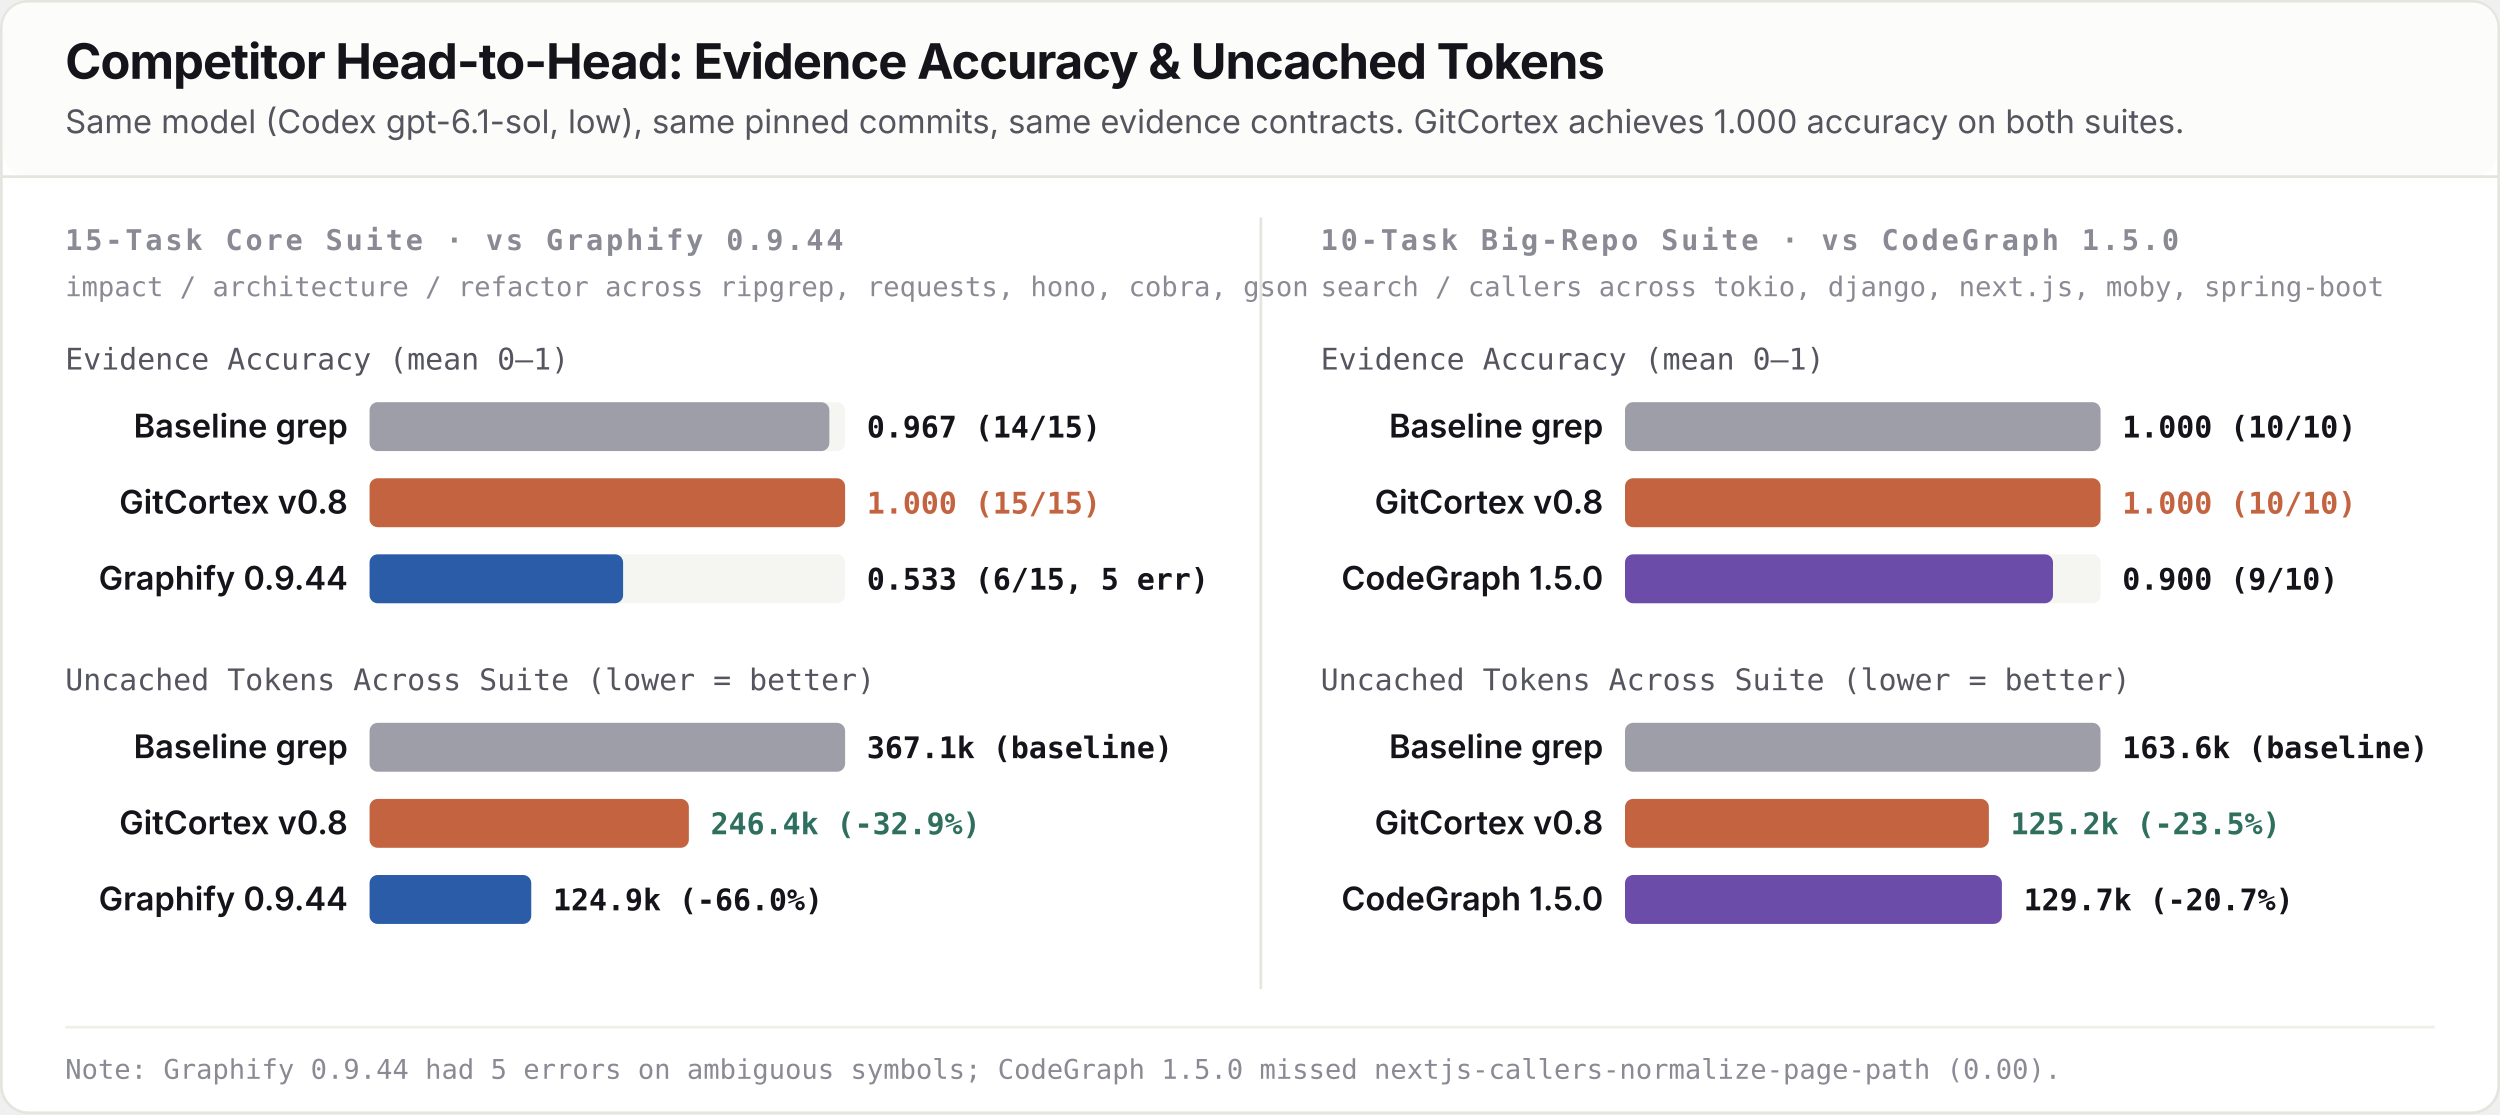
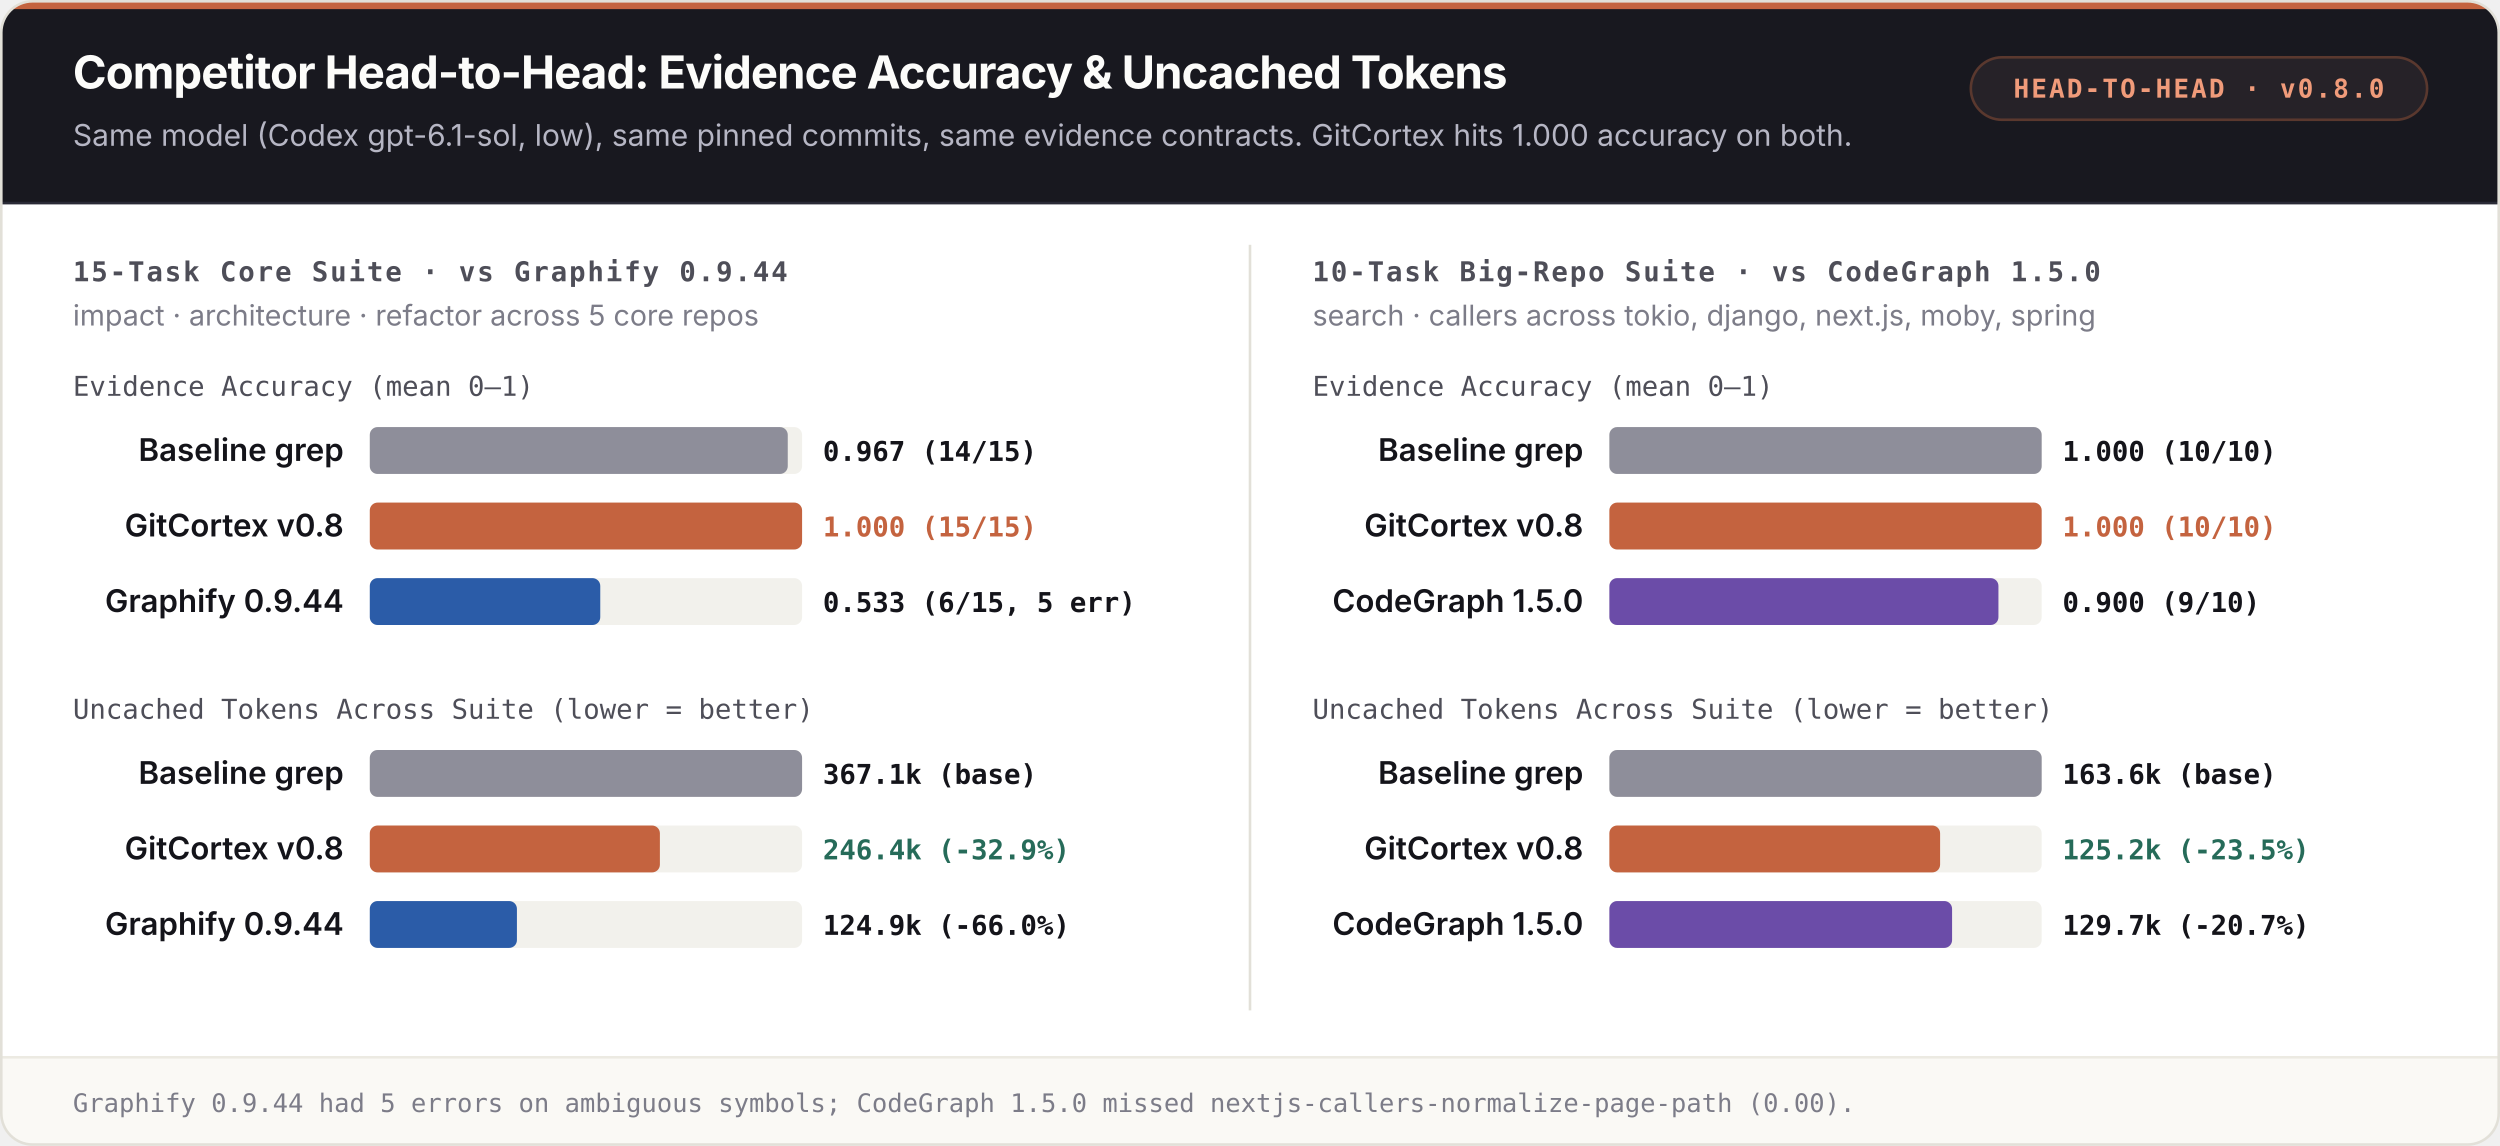
- <svg xmlns="http://www.w3.org/2000/svg" viewBox="0 0 920 410" width="920" height="410" role="img" aria-label="Competitor Head-to-Head: Evidence Accuracy &amp; Uncached Tokens">
+ <svg xmlns="http://www.w3.org/2000/svg" viewBox="0 0 960 440" width="960" height="440" role="img" aria-label="Competitor Head-to-Head: Evidence Accuracy &amp; Uncached Tokens">
+   <defs>
+     <clipPath id="clip-competitors">
+       <rect x="0.5" y="0.5" width="959" height="439" rx="12" />
+     </clipPath>
+   </defs>
  <style>
-     .t-title { font-family: 'Space Grotesk', -apple-system, BlinkMacSystemFont, 'Segoe UI', system-ui, sans-serif; font-size: 18px; font-weight: 700; fill: #14141A; letter-spacing: -0.02em; }
-     .t-sub { font-family: 'Space Grotesk', -apple-system, BlinkMacSystemFont, 'Segoe UI', system-ui, sans-serif; font-size: 12px; fill: #55555F; }
-     .t-sec { font-family: 'IBM Plex Mono', ui-monospace, 'SF Mono', Menlo, Consolas, monospace; font-size: 10.5px; font-weight: 600; fill: #8A8A94; letter-spacing: 0.1em; text-transform: uppercase; }
+     .t-title { font-family: 'Space Grotesk', -apple-system, BlinkMacSystemFont, 'Segoe UI', system-ui, sans-serif; font-size: 17.5px; font-weight: 700; fill: #FCFCFA; letter-spacing: -0.02em; }
+     .t-sub { font-family: 'Space Grotesk', -apple-system, BlinkMacSystemFont, 'Segoe UI', system-ui, sans-serif; font-size: 11.5px; fill: #B6B6C4; }
+     .t-pill { font-family: 'IBM Plex Mono', ui-monospace, 'SF Mono', Menlo, Consolas, monospace; font-size: 10px; font-weight: 600; fill: #F09B7A; letter-spacing: 0.08em; }
+     .t-sec { font-family: 'IBM Plex Mono', ui-monospace, 'SF Mono', Menlo, Consolas, monospace; font-size: 10.5px; font-weight: 700; fill: #4E4E58; letter-spacing: 0.07em; text-transform: uppercase; }
+     .t-sec-sub { font-family: 'Space Grotesk', -apple-system, BlinkMacSystemFont, 'Segoe UI', system-ui, sans-serif; font-size: 11px; fill: #7C7C88; }
    .t-lbl { font-family: 'Space Grotesk', -apple-system, BlinkMacSystemFont, 'Segoe UI', system-ui, sans-serif; font-size: 12px; font-weight: 600; fill: #14141A; }
-     .t-lbl2 { font-family: 'IBM Plex Mono', ui-monospace, 'SF Mono', Menlo, Consolas, monospace; font-size: 11px; fill: #55555F; }
-     .t-val { font-family: 'IBM Plex Mono', ui-monospace, 'SF Mono', Menlo, Consolas, monospace; font-size: 11px; font-weight: 600; fill: #14141A; }
-     .t-val-b { font-family: 'IBM Plex Mono', ui-monospace, 'SF Mono', Menlo, Consolas, monospace; font-size: 11px; font-weight: 700; fill: #C4633F; }
-     .t-val-g { font-family: 'IBM Plex Mono', ui-monospace, 'SF Mono', Menlo, Consolas, monospace; font-size: 11px; font-weight: 700; fill: #2F6F5E; }
-     .t-axis { font-family: 'IBM Plex Mono', ui-monospace, 'SF Mono', Menlo, Consolas, monospace; font-size: 10px; fill: #8A8A94; }
-     .t-foot { font-family: 'IBM Plex Mono', ui-monospace, 'SF Mono', Menlo, Consolas, monospace; font-size: 10px; fill: #8A8A94; }
-     .t-badge { font-family: 'IBM Plex Mono', ui-monospace, 'SF Mono', Menlo, Consolas, monospace; font-size: 10px; font-weight: 600; }
+     .t-lbl2 { font-family: 'IBM Plex Mono', ui-monospace, 'SF Mono', Menlo, Consolas, monospace; font-size: 10.5px; fill: #4E4E58; }
+     .t-val { font-family: 'IBM Plex Mono', ui-monospace, 'SF Mono', Menlo, Consolas, monospace; font-size: 10.5px; font-weight: 600; fill: #14141A; }
+     .t-val-b { font-family: 'IBM Plex Mono', ui-monospace, 'SF Mono', Menlo, Consolas, monospace; font-size: 10.5px; font-weight: 700; fill: #C4633F; }
+     .t-val-g { font-family: 'IBM Plex Mono', ui-monospace, 'SF Mono', Menlo, Consolas, monospace; font-size: 10.5px; font-weight: 700; fill: #266B59; }
+     .t-axis { font-family: 'IBM Plex Mono', ui-monospace, 'SF Mono', Menlo, Consolas, monospace; font-size: 10px; fill: #7C7C88; }
+     .t-foot { font-family: 'IBM Plex Mono', ui-monospace, 'SF Mono', Menlo, Consolas, monospace; font-size: 9.8px; fill: #7C7C88; }
+     .t-chip { font-family: 'IBM Plex Mono', ui-monospace, 'SF Mono', Menlo, Consolas, monospace; font-size: 9.5px; font-weight: 600; }
  </style>
-   <rect x="0.5" y="0.5" width="919" height="409" rx="10" fill="#FFFFFF" stroke="#E5E4DE" stroke-width="1" />
-   <rect x="1" y="1" width="918" height="64" rx="9" fill="#FCFCFA" />
-   <line x1="0" y1="65" x2="920" y2="65" stroke="#E5E4DE" stroke-width="1" />
-   <text x="24" y="29" class="t-title">Competitor Head-to-Head: Evidence Accuracy &amp; Uncached Tokens</text>
-   <text x="24" y="49" class="t-sub">Same model (Codex gpt-6.1-sol, low), same pinned commits, same evidence contracts. GitCortex achieves 1.000 accuracy on both suites.</text>
-   <text x="24" y="92" class="t-sec">15-Task Core Suite · vs Graphify 0.9.44</text>
-   <text x="24" y="109" class="t-axis">impact / architecture / refactor across ripgrep, requests, hono, cobra, gson</text>
-   <text x="24" y="136" class="t-lbl2">Evidence Accuracy (mean 0–1)</text>
-   <text x="128" y="161" text-anchor="end" class="t-lbl">Baseline grep</text>
-   <rect x="136" y="148" width="175" height="18" rx="3" fill="#F5F5F1" />
-   <rect x="136" y="148" width="169.2" height="18" rx="3" fill="#9E9EA8" />
-   <text x="319" y="161" class="t-val">0.967 (14/15)</text>
-   <text x="128" y="189" text-anchor="end" class="t-lbl">GitCortex v0.8</text>
-   <rect x="136" y="176" width="175" height="18" rx="3" fill="#F5F5F1" />
-   <rect x="136" y="176" width="175.0" height="18" rx="3" fill="#C4633F" />
-   <text x="319" y="189" class="t-val-b">1.000 (15/15)</text>
-   <text x="128" y="217" text-anchor="end" class="t-lbl">Graphify 0.9.44</text>
-   <rect x="136" y="204" width="175" height="18" rx="3" fill="#F5F5F1" />
-   <rect x="136" y="204" width="93.3" height="18" rx="3" fill="#2B5CA8" />
-   <text x="319" y="217" class="t-val">0.533 (6/15, 5 err)</text>
-   <text x="24" y="254" class="t-lbl2">Uncached Tokens Across Suite (lower = better)</text>
-   <text x="128" y="279" text-anchor="end" class="t-lbl">Baseline grep</text>
-   <rect x="136" y="266" width="175.0" height="18" rx="3" fill="#9E9EA8" />
-   <text x="319.0" y="279" class="t-val">367.1k (baseline)</text>
-   <text x="128" y="307" text-anchor="end" class="t-lbl">GitCortex v0.8</text>
-   <rect x="136" y="294" width="117.5" height="18" rx="3" fill="#C4633F" />
-   <text x="261.5" y="307" class="t-val-g">246.4k (-32.9%)</text>
-   <text x="128" y="335" text-anchor="end" class="t-lbl">Graphify 0.9.44</text>
-   <rect x="136" y="322" width="59.5" height="18" rx="3" fill="#2B5CA8" />
-   <text x="203.5" y="335" class="t-val">124.9k (-66.0%)</text>
-   <line x1="464" y1="80" x2="464" y2="364" stroke="#E5E4DE" stroke-width="1" />
-   <text x="486" y="92" class="t-sec">10-Task Big-Repo Suite · vs CodeGraph 1.5.0</text>
-   <text x="486" y="109" class="t-axis">search / callers across tokio, django, next.js, moby, spring-boot</text>
-   <text x="486" y="136" class="t-lbl2">Evidence Accuracy (mean 0–1)</text>
-   <text x="590" y="161" text-anchor="end" class="t-lbl">Baseline grep</text>
-   <rect x="598" y="148" width="175" height="18" rx="3" fill="#F5F5F1" />
-   <rect x="598" y="148" width="175.0" height="18" rx="3" fill="#9E9EA8" />
-   <text x="781" y="161" class="t-val">1.000 (10/10)</text>
-   <text x="590" y="189" text-anchor="end" class="t-lbl">GitCortex v0.8</text>
-   <rect x="598" y="176" width="175" height="18" rx="3" fill="#F5F5F1" />
-   <rect x="598" y="176" width="175.0" height="18" rx="3" fill="#C4633F" />
-   <text x="781" y="189" class="t-val-b">1.000 (10/10)</text>
-   <text x="590" y="217" text-anchor="end" class="t-lbl">CodeGraph 1.5.0</text>
-   <rect x="598" y="204" width="175" height="18" rx="3" fill="#F5F5F1" />
-   <rect x="598" y="204" width="157.5" height="18" rx="3" fill="#6B4CA8" />
-   <text x="781" y="217" class="t-val">0.900 (9/10)</text>
-   <text x="486" y="254" class="t-lbl2">Uncached Tokens Across Suite (lower = better)</text>
-   <text x="590" y="279" text-anchor="end" class="t-lbl">Baseline grep</text>
-   <rect x="598" y="266" width="175.0" height="18" rx="3" fill="#9E9EA8" />
-   <text x="781.0" y="279" class="t-val">163.6k (baseline)</text>
-   <text x="590" y="307" text-anchor="end" class="t-lbl">GitCortex v0.8</text>
-   <rect x="598" y="294" width="133.9" height="18" rx="3" fill="#C4633F" />
-   <text x="739.9" y="307" class="t-val-g">125.2k (-23.5%)</text>
-   <text x="590" y="335" text-anchor="end" class="t-lbl">CodeGraph 1.5.0</text>
-   <rect x="598" y="322" width="138.7" height="18" rx="3" fill="#6B4CA8" />
-   <text x="744.7" y="335" class="t-val">129.7k (-20.7%)</text>
-   <line x1="24" y1="378" x2="896" y2="378" stroke="#EFEEE9" stroke-width="1" />
-   <text x="24" y="397" class="t-foot">Note: Graphify 0.9.44 had 5 errors on ambiguous symbols; CodeGraph 1.5.0 missed nextjs-callers-normalize-page-path (0.00).</text>
+   <g clip-path="url(#clip-competitors)">
+     <rect x="0" y="0" width="960" height="440" fill="#FFFFFF" />
+     <rect x="0" y="0" width="960" height="78" fill="#18181F" />
+     <rect x="0" y="0" width="960" height="3.5" fill="#C4633F" />
+     <line x1="0" y1="78" x2="960" y2="78" stroke="#2A2A36" stroke-width="1" />
+     <text x="28" y="34" class="t-title">Competitor Head-to-Head: Evidence Accuracy &amp; Uncached Tokens</text>
+     <text x="28" y="56" class="t-sub">Same model (Codex gpt-6.1-sol, low), same pinned commits, same evidence contracts. GitCortex hits 1.000 accuracy on both.</text>
+     <rect x="756.8" y="22" width="175.2" height="24" rx="12" fill="#262228" stroke="#5A382E" stroke-width="1" />
+     <text x="844.4" y="37.5" text-anchor="middle" class="t-pill">HEAD-TO-HEAD · v0.8.0</text>
+     <text x="28" y="108" class="t-sec">15-Task Core Suite · vs Graphify 0.9.44</text>
+     <text x="28" y="125" class="t-sec-sub">impact · architecture · refactor across 5 core repos</text>
+     <text x="28" y="152" class="t-lbl2">Evidence Accuracy (mean 0–1)</text>
+     <text x="132" y="177" text-anchor="end" class="t-lbl">Baseline grep</text>
+     <rect x="142" y="164" width="166" height="18" rx="3" fill="#F2F1EC" />
+     <rect x="142" y="164" width="160.5" height="18" rx="3" fill="#8E8E9A" />
+     <text x="316" y="177" class="t-val">0.967 (14/15)</text>
+     <text x="132" y="206" text-anchor="end" class="t-lbl">GitCortex v0.8</text>
+     <rect x="142" y="193" width="166" height="18" rx="3" fill="#F2F1EC" />
+     <rect x="142" y="193" width="166.0" height="18" rx="3" fill="#C4633F" />
+     <text x="316" y="206" class="t-val-b">1.000 (15/15)</text>
+     <text x="132" y="235" text-anchor="end" class="t-lbl">Graphify 0.9.44</text>
+     <rect x="142" y="222" width="166" height="18" rx="3" fill="#F2F1EC" />
+     <rect x="142" y="222" width="88.5" height="18" rx="3" fill="#2B5CA8" />
+     <text x="316" y="235" class="t-val">0.533 (6/15, 5 err)</text>
+     <text x="28" y="276" class="t-lbl2">Uncached Tokens Across Suite (lower = better)</text>
+     <text x="132" y="301" text-anchor="end" class="t-lbl">Baseline grep</text>
+     <rect x="142" y="288" width="166" height="18" rx="3" fill="#F2F1EC" />
+     <rect x="142" y="288" width="166.0" height="18" rx="3" fill="#8E8E9A" />
+     <text x="316" y="301" class="t-val">367.1k (base)</text>
+     <text x="132" y="330" text-anchor="end" class="t-lbl">GitCortex v0.8</text>
+     <rect x="142" y="317" width="166" height="18" rx="3" fill="#F2F1EC" />
+     <rect x="142" y="317" width="111.4" height="18" rx="3" fill="#C4633F" />
+     <text x="316" y="330" class="t-val-g">246.4k (-32.9%)</text>
+     <text x="132" y="359" text-anchor="end" class="t-lbl">Graphify 0.9.44</text>
+     <rect x="142" y="346" width="166" height="18" rx="3" fill="#F2F1EC" />
+     <rect x="142" y="346" width="56.5" height="18" rx="3" fill="#2B5CA8" />
+     <text x="316" y="359" class="t-val">124.9k (-66.0%)</text>
+     <line x1="480" y1="94" x2="480" y2="388" stroke="#E2E0D8" stroke-width="1" />
+     <text x="504" y="108" class="t-sec">10-Task Big-Repo Suite · vs CodeGraph 1.5.0</text>
+     <text x="504" y="125" class="t-sec-sub">search · callers across tokio, django, next.js, moby, spring</text>
+     <text x="504" y="152" class="t-lbl2">Evidence Accuracy (mean 0–1)</text>
+     <text x="608" y="177" text-anchor="end" class="t-lbl">Baseline grep</text>
+     <rect x="618" y="164" width="166" height="18" rx="3" fill="#F2F1EC" />
+     <rect x="618" y="164" width="166.0" height="18" rx="3" fill="#8E8E9A" />
+     <text x="792" y="177" class="t-val">1.000 (10/10)</text>
+     <text x="608" y="206" text-anchor="end" class="t-lbl">GitCortex v0.8</text>
+     <rect x="618" y="193" width="166" height="18" rx="3" fill="#F2F1EC" />
+     <rect x="618" y="193" width="166.0" height="18" rx="3" fill="#C4633F" />
+     <text x="792" y="206" class="t-val-b">1.000 (10/10)</text>
+     <text x="608" y="235" text-anchor="end" class="t-lbl">CodeGraph 1.5.0</text>
+     <rect x="618" y="222" width="166" height="18" rx="3" fill="#F2F1EC" />
+     <rect x="618" y="222" width="149.4" height="18" rx="3" fill="#6B4CA8" />
+     <text x="792" y="235" class="t-val">0.900 (9/10)</text>
+     <text x="504" y="276" class="t-lbl2">Uncached Tokens Across Suite (lower = better)</text>
+     <text x="608" y="301" text-anchor="end" class="t-lbl">Baseline grep</text>
+     <rect x="618" y="288" width="166" height="18" rx="3" fill="#F2F1EC" />
+     <rect x="618" y="288" width="166.0" height="18" rx="3" fill="#8E8E9A" />
+     <text x="792" y="301" class="t-val">163.6k (base)</text>
+     <text x="608" y="330" text-anchor="end" class="t-lbl">GitCortex v0.8</text>
+     <rect x="618" y="317" width="166" height="18" rx="3" fill="#F2F1EC" />
+     <rect x="618" y="317" width="127.0" height="18" rx="3" fill="#C4633F" />
+     <text x="792" y="330" class="t-val-g">125.2k (-23.5%)</text>
+     <text x="608" y="359" text-anchor="end" class="t-lbl">CodeGraph 1.5.0</text>
+     <rect x="618" y="346" width="166" height="18" rx="3" fill="#F2F1EC" />
+     <rect x="618" y="346" width="131.6" height="18" rx="3" fill="#6B4CA8" />
+     <text x="792" y="359" class="t-val">129.7k (-20.7%)</text>
+     <rect x="0" y="406" width="960" height="34" fill="#FAF9F5" />
+     <line x1="0" y1="406" x2="960" y2="406" stroke="#ECEAE2" stroke-width="1" />
+     <text x="28" y="427" class="t-foot">Graphify 0.9.44 had 5 errors on ambiguous symbols; CodeGraph 1.5.0 missed nextjs-callers-normalize-page-path (0.00).</text>
+   </g>
+   <rect x="0.5" y="0.5" width="959" height="439" rx="12" fill="none" stroke="#E2E0D8" stroke-width="1" />
</svg>
